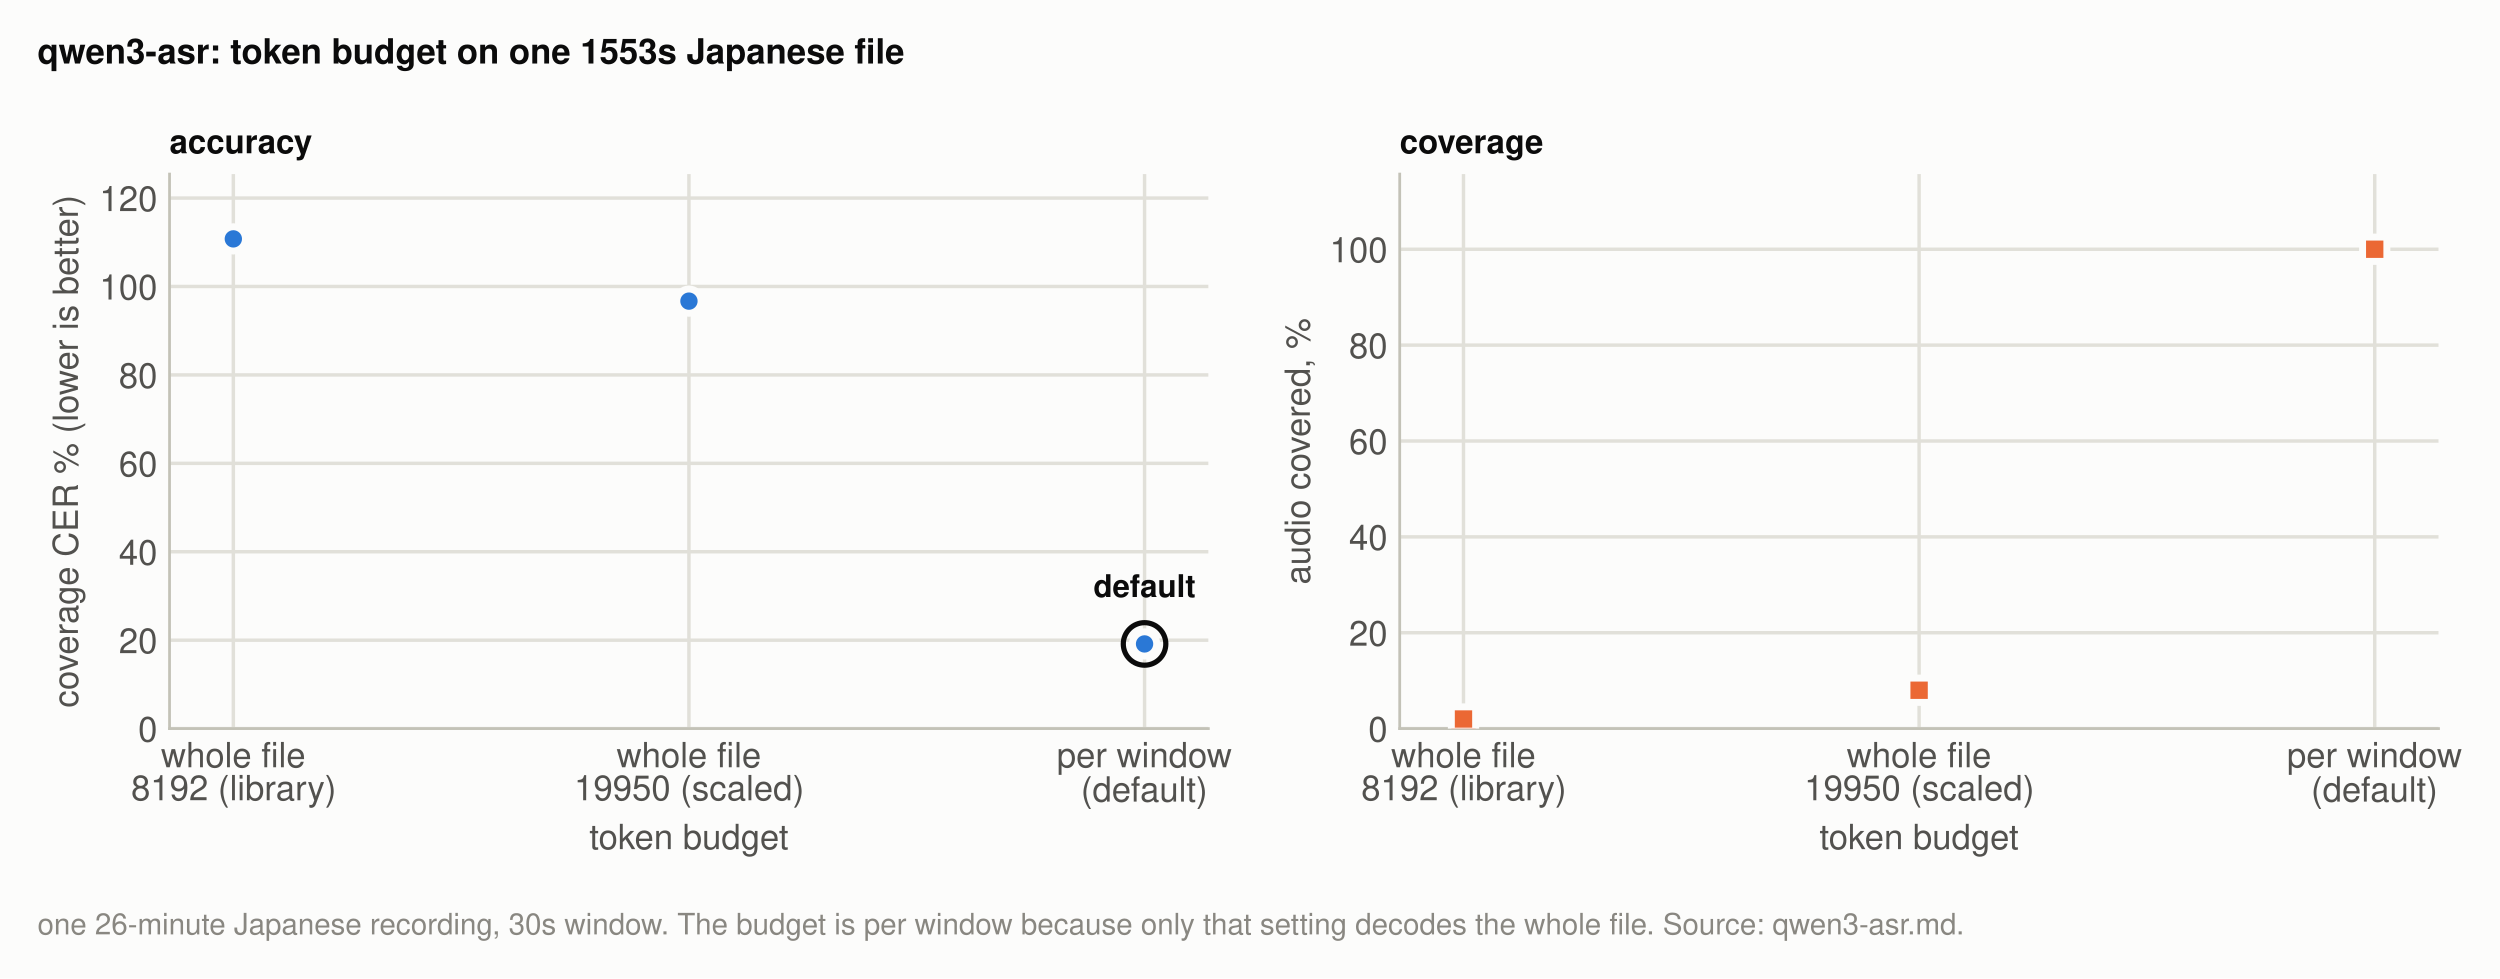
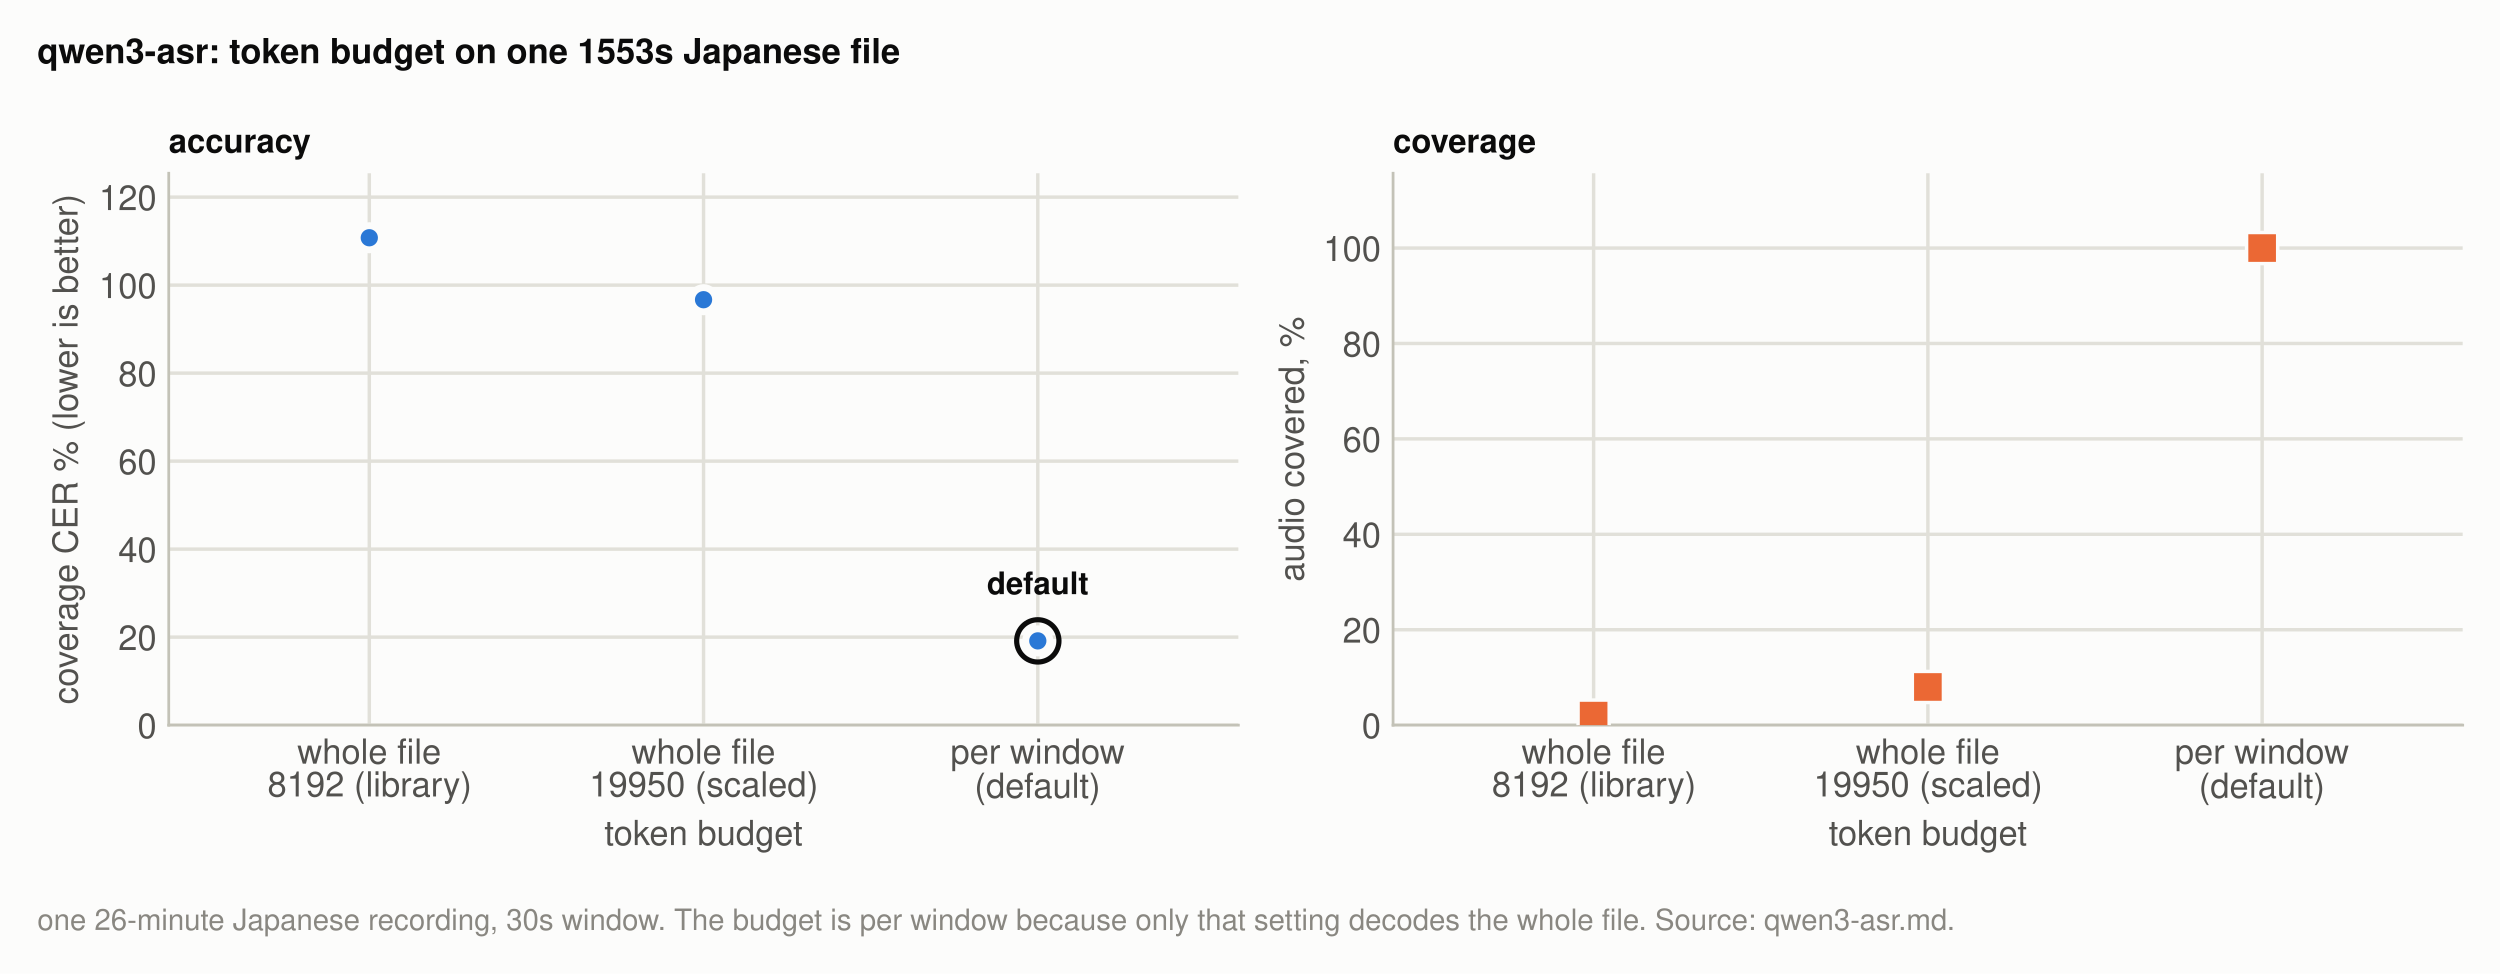
- <svg xmlns="http://www.w3.org/2000/svg" xmlns:xlink="http://www.w3.org/1999/xlink" width="720.169pt" height="281.856pt" viewBox="0 0 720.169 281.856" version="1.1">
+ <svg xmlns="http://www.w3.org/2000/svg" xmlns:xlink="http://www.w3.org/1999/xlink" width="723.6pt" height="281.856pt" viewBox="0 0 723.6 281.856" version="1.1">
  <defs>
    <style type="text/css">*{stroke-linejoin: round; stroke-linecap: butt}</style>
  </defs>
  <g id="figure_1">
    <g id="patch_1">
-       <path d="M 0 281.856  L 720.169 281.856  L 720.169 0  L 0 0  z " style="fill: #fcfcfb" />
+       <path d="M 0 281.856  L 723.6 281.856  L 723.6 0  L 0 0  z " style="fill: #fcfcfb" />
    </g>
    <g id="axes_1">
      <g id="patch_2">
-         <path d="M 48.84 209.884  L 348.085 209.884  L 348.085 50.145  L 48.84 50.145  z " style="fill: #fcfcfb" />
+         <path d="M 48.84 209.884  L 358.43 209.884  L 358.43 50.145  L 48.84 50.145  z " style="fill: #fcfcfb" />
      </g>
      <g id="matplotlib.axis_1">
        <g id="xtick_1">
          <g id="line2d_1">
-             <path d="M 67.215 209.884  L 67.215 50.145  " clip-path="url(#p2766983094)" style="fill: none; stroke: #e1e0d9; stroke-linecap: round" />
+             <path d="M 106.888 209.884  L 106.888 50.145  " clip-path="url(#p2c45c35874)" style="fill: none; stroke: #e1e0d9; stroke-linecap: round" />
          </g>
          <g id="line2d_2" />
          <g id="text_1">
-             <text style="font-size: 10px; font-family: 'Helvetica', 'Arial', 'DejaVu Sans'; fill: #52514e" transform="translate(46.37092 221.0332)">whole file</text>
-             <text style="font-size: 10px; font-family: 'Helvetica', 'Arial', 'DejaVu Sans'; fill: #52514e" transform="translate(37.76154 230.5303)">8192 (library)</text>
+             <text style="font-size: 10px; font-family: 'Helvetica', 'Arial', 'DejaVu Sans'; fill: #52514e" transform="translate(86.04445 221.0332)">whole file</text>
+             <text style="font-size: 10px; font-family: 'Helvetica', 'Arial', 'DejaVu Sans'; fill: #52514e" transform="translate(77.43507 230.5303)">8192 (library)</text>
          </g>
        </g>
        <g id="xtick_2">
          <g id="line2d_3">
-             <path d="M 198.462 209.884  L 198.462 50.145  " clip-path="url(#p2766983094)" style="fill: none; stroke: #e1e0d9; stroke-linecap: round" />
+             <path d="M 203.635 209.884  L 203.635 50.145  " clip-path="url(#p2c45c35874)" style="fill: none; stroke: #e1e0d9; stroke-linecap: round" />
          </g>
          <g id="line2d_4" />
          <g id="text_2">
-             <text style="font-size: 10px; font-family: 'Helvetica', 'Arial', 'DejaVu Sans'; fill: #52514e" transform="translate(177.6185 221.0332)">whole file</text>
-             <text style="font-size: 10px; font-family: 'Helvetica', 'Arial', 'DejaVu Sans'; fill: #52514e" transform="translate(165.3888 230.5303)">19950 (scaled)</text>
+             <text style="font-size: 10px; font-family: 'Helvetica', 'Arial', 'DejaVu Sans'; fill: #52514e" transform="translate(182.7914 221.0332)">whole file</text>
+             <text style="font-size: 10px; font-family: 'Helvetica', 'Arial', 'DejaVu Sans'; fill: #52514e" transform="translate(170.5618 230.5303)">19950 (scaled)</text>
          </g>
        </g>
        <g id="xtick_3">
          <g id="line2d_5">
-             <path d="M 329.71 209.884  L 329.71 50.145  " clip-path="url(#p2766983094)" style="fill: none; stroke: #e1e0d9; stroke-linecap: round" />
+             <path d="M 300.382 209.884  L 300.382 50.145  " clip-path="url(#p2c45c35874)" style="fill: none; stroke: #e1e0d9; stroke-linecap: round" />
          </g>
          <g id="line2d_6" />
          <g id="text_3">
-             <text style="font-size: 10px; font-family: 'Helvetica', 'Arial', 'DejaVu Sans'; fill: #52514e" transform="translate(304.4208 221.0332)">per window</text>
-             <text style="font-size: 10px; font-family: 'Helvetica', 'Arial', 'DejaVu Sans'; fill: #52514e" transform="translate(311.3693 230.9154)">(default)</text>
+             <text style="font-size: 10px; font-family: 'Helvetica', 'Arial', 'DejaVu Sans'; fill: #52514e" transform="translate(275.0931 221.0332)">per window</text>
+             <text style="font-size: 10px; font-family: 'Helvetica', 'Arial', 'DejaVu Sans'; fill: #52514e" transform="translate(282.0416 230.9154)">(default)</text>
          </g>
        </g>
        <g id="text_4">
-           <text style="font-size: 10px; font-family: 'Helvetica', 'Arial', 'DejaVu Sans'; text-anchor: middle; fill: #52514e" x="198.462" y="244.605" transform="rotate(-0 198.4623 244.605)">token budget</text>
+           <text style="font-size: 10px; font-family: 'Helvetica', 'Arial', 'DejaVu Sans'; text-anchor: middle; fill: #52514e" x="203.635" y="244.605" transform="rotate(-0 203.6352 244.605)">token budget</text>
        </g>
      </g>
      <g id="matplotlib.axis_2">
        <g id="ytick_1">
          <g id="line2d_7">
-             <path d="M 48.84 209.884  L 348.085 209.884  " clip-path="url(#p2766983094)" style="fill: none; stroke: #e1e0d9; stroke-linecap: round" />
+             <path d="M 48.84 209.884  L 358.43 209.884  " clip-path="url(#p2c45c35874)" style="fill: none; stroke: #e1e0d9; stroke-linecap: round" />
          </g>
          <g id="line2d_8" />
          <g id="text_5">
            <text style="font-size: 10px; font-family: 'Helvetica', 'Arial', 'DejaVu Sans'; text-anchor: end; fill: #52514e" x="45.34" y="213.634" transform="rotate(-0 45.34 213.6343)">0</text>
          </g>
        </g>
        <g id="ytick_2">
          <g id="line2d_9">
-             <path d="M 48.84 184.413  L 348.085 184.413  " clip-path="url(#p2766983094)" style="fill: none; stroke: #e1e0d9; stroke-linecap: round" />
+             <path d="M 48.84 184.413  L 358.43 184.413  " clip-path="url(#p2c45c35874)" style="fill: none; stroke: #e1e0d9; stroke-linecap: round" />
          </g>
          <g id="line2d_10" />
          <g id="text_6">
            <text style="font-size: 10px; font-family: 'Helvetica', 'Arial', 'DejaVu Sans'; text-anchor: end; fill: #52514e" x="45.34" y="188.163" transform="rotate(-0 45.34 188.1635)">20</text>
          </g>
        </g>
        <g id="ytick_3">
          <g id="line2d_11">
-             <path d="M 48.84 158.943  L 348.085 158.943  " clip-path="url(#p2766983094)" style="fill: none; stroke: #e1e0d9; stroke-linecap: round" />
+             <path d="M 48.84 158.943  L 358.43 158.943  " clip-path="url(#p2c45c35874)" style="fill: none; stroke: #e1e0d9; stroke-linecap: round" />
          </g>
          <g id="line2d_12" />
          <g id="text_7">
            <text style="font-size: 10px; font-family: 'Helvetica', 'Arial', 'DejaVu Sans'; text-anchor: end; fill: #52514e" x="45.34" y="162.693" transform="rotate(-0 45.34 162.6926)">40</text>
          </g>
        </g>
        <g id="ytick_4">
          <g id="line2d_13">
-             <path d="M 48.84 133.472  L 348.085 133.472  " clip-path="url(#p2766983094)" style="fill: none; stroke: #e1e0d9; stroke-linecap: round" />
+             <path d="M 48.84 133.472  L 358.43 133.472  " clip-path="url(#p2c45c35874)" style="fill: none; stroke: #e1e0d9; stroke-linecap: round" />
          </g>
          <g id="line2d_14" />
          <g id="text_8">
            <text style="font-size: 10px; font-family: 'Helvetica', 'Arial', 'DejaVu Sans'; text-anchor: end; fill: #52514e" x="45.34" y="137.222" transform="rotate(-0 45.34 137.2218)">60</text>
          </g>
        </g>
        <g id="ytick_5">
          <g id="line2d_15">
-             <path d="M 48.84 108.001  L 348.085 108.001  " clip-path="url(#p2766983094)" style="fill: none; stroke: #e1e0d9; stroke-linecap: round" />
+             <path d="M 48.84 108.001  L 358.43 108.001  " clip-path="url(#p2c45c35874)" style="fill: none; stroke: #e1e0d9; stroke-linecap: round" />
          </g>
          <g id="line2d_16" />
          <g id="text_9">
            <text style="font-size: 10px; font-family: 'Helvetica', 'Arial', 'DejaVu Sans'; text-anchor: end; fill: #52514e" x="45.34" y="111.751" transform="rotate(-0 45.34 111.751)">80</text>
          </g>
        </g>
        <g id="ytick_6">
          <g id="line2d_17">
-             <path d="M 48.84 82.53  L 348.085 82.53  " clip-path="url(#p2766983094)" style="fill: none; stroke: #e1e0d9; stroke-linecap: round" />
+             <path d="M 48.84 82.53  L 358.43 82.53  " clip-path="url(#p2c45c35874)" style="fill: none; stroke: #e1e0d9; stroke-linecap: round" />
          </g>
          <g id="line2d_18" />
          <g id="text_10">
            <text style="font-size: 10px; font-family: 'Helvetica', 'Arial', 'DejaVu Sans'; text-anchor: end; fill: #52514e" x="45.34" y="86.28" transform="rotate(-0 45.34 86.28014)">100</text>
          </g>
        </g>
        <g id="ytick_7">
          <g id="line2d_19">
-             <path d="M 48.84 57.059  L 348.085 57.059  " clip-path="url(#p2766983094)" style="fill: none; stroke: #e1e0d9; stroke-linecap: round" />
+             <path d="M 48.84 57.059  L 358.43 57.059  " clip-path="url(#p2c45c35874)" style="fill: none; stroke: #e1e0d9; stroke-linecap: round" />
          </g>
          <g id="line2d_20" />
          <g id="text_11">
            <text style="font-size: 10px; font-family: 'Helvetica', 'Arial', 'DejaVu Sans'; text-anchor: end; fill: #52514e" x="45.34" y="60.809" transform="rotate(-0 45.34 60.80931)">120</text>
          </g>
        </g>
        <g id="text_12">
          <text style="font-size: 10px; font-family: 'Helvetica', 'Arial', 'DejaVu Sans'; text-anchor: middle; fill: #52514e" x="22.445" y="130.015" transform="rotate(-90 22.44469 130.0146)">coverage CER % (lower is better)</text>
        </g>
      </g>
      <g id="patch_3">
        <path d="M 48.84 209.884  L 48.84 50.145  " style="fill: none; stroke: #c3c2b7; stroke-width: 0.8; stroke-linejoin: miter; stroke-linecap: square" />
      </g>
      <g id="patch_4">
-         <path d="M 48.84 209.884  L 348.085 209.884  " style="fill: none; stroke: #c3c2b7; stroke-width: 0.8; stroke-linejoin: miter; stroke-linecap: square" />
+         <path d="M 48.84 209.884  L 358.43 209.884  " style="fill: none; stroke: #c3c2b7; stroke-width: 0.8; stroke-linejoin: miter; stroke-linecap: square" />
      </g>
      <g id="line2d_21">
        <defs>
          <path id="me25996a3b5" d="M 0 3.5  C 0.928 3.5 1.819 3.131 2.475 2.475  C 3.131 1.819 3.5 0.928 3.5 0  C 3.5 -0.928 3.131 -1.819 2.475 -2.475  C 1.819 -3.131 0.928 -3.5 0 -3.5  C -0.928 -3.5 -1.819 -3.131 -2.475 -2.475  C -3.131 -1.819 -3.5 -0.928 -3.5 0  C -3.5 0.928 -3.131 1.819 -2.475 2.475  C -1.819 3.131 -0.928 3.5 0 3.5  z " style="stroke: #fcfcfb; stroke-width: 2" />
        </defs>
-         <g clip-path="url(#p2766983094)">
-           <use xlink:href="#me25996a3b5" x="67.215" y="68.814" style="fill: #2a78d6; stroke: #fcfcfb; stroke-width: 2" />
-           <use xlink:href="#me25996a3b5" x="198.462" y="86.746" style="fill: #2a78d6; stroke: #fcfcfb; stroke-width: 2" />
-           <use xlink:href="#me25996a3b5" x="329.71" y="185.496" style="fill: #2a78d6; stroke: #fcfcfb; stroke-width: 2" />
+         <g clip-path="url(#p2c45c35874)">
+           <use xlink:href="#me25996a3b5" x="106.888" y="68.814" style="fill: #2a78d6; stroke: #fcfcfb; stroke-width: 2" />
+           <use xlink:href="#me25996a3b5" x="203.635" y="86.746" style="fill: #2a78d6; stroke: #fcfcfb; stroke-width: 2" />
+           <use xlink:href="#me25996a3b5" x="300.382" y="185.496" style="fill: #2a78d6; stroke: #fcfcfb; stroke-width: 2" />
        </g>
      </g>
      <g id="text_13">
-         <text style="font-weight: 700; font-size: 9px; font-family: 'Helvetica', 'Arial', 'DejaVu Sans'; text-anchor: middle; fill: #0b0b0b" x="329.71" y="171.967" transform="rotate(-0 329.7099 171.9667)">default</text>
+         <text style="font-weight: 700; font-size: 9px; font-family: 'Helvetica', 'Arial', 'DejaVu Sans'; text-anchor: middle; fill: #0b0b0b" x="300.382" y="171.967" transform="rotate(-0 300.3822 171.9667)">default</text>
      </g>
      <g id="text_14">
        <text style="font-weight: 700; font-size: 9.5px; font-family: 'Helvetica', 'Arial', 'DejaVu Sans'; text-anchor: start; fill: #0b0b0b" x="48.84" y="44.145" transform="rotate(-0 48.84 44.145)">accuracy</text>
      </g>
      <g id="PathCollection_1">
-         <path d="M 329.71 191.62  C 331.334 191.62 332.892 190.974 334.04 189.826  C 335.188 188.678 335.834 187.12 335.834 185.496  C 335.834 183.872 335.188 182.314 334.04 181.166  C 332.892 180.017 331.334 179.372 329.71 179.372  C 328.086 179.372 326.528 180.017 325.38 181.166  C 324.231 182.314 323.586 183.872 323.586 185.496  C 323.586 187.12 324.231 188.678 325.38 189.826  C 326.528 190.974 328.086 191.62 329.71 191.62  L 329.71 191.62  z " clip-path="url(#p2766983094)" style="fill: none; stroke: #0b0b0b; stroke-width: 1.5" />
+         <path d="M 300.382 191.62  C 302.006 191.62 303.564 190.974 304.712 189.826  C 305.861 188.678 306.506 187.12 306.506 185.496  C 306.506 183.872 305.861 182.314 304.712 181.166  C 303.564 180.017 302.006 179.372 300.382 179.372  C 298.758 179.372 297.2 180.017 296.052 181.166  C 294.904 182.314 294.258 183.872 294.258 185.496  C 294.258 187.12 294.904 188.678 296.052 189.826  C 297.2 190.974 298.758 191.62 300.382 191.62  L 300.382 191.62  z " clip-path="url(#p2c45c35874)" style="fill: none; stroke: #0b0b0b; stroke-width: 1.5" />
      </g>
    </g>
    <g id="axes_2">
      <g id="patch_5">
-         <path d="M 403.21 209.884  L 702.454 209.884  L 702.454 50.145  L 403.21 50.145  z " style="fill: #fcfcfb" />
+         <path d="M 403.21 209.884  L 712.8 209.884  L 712.8 50.145  L 403.21 50.145  z " style="fill: #fcfcfb" />
      </g>
      <g id="matplotlib.axis_3">
        <g id="xtick_4">
          <g id="line2d_22">
-             <path d="M 421.584 209.884  L 421.584 50.145  " clip-path="url(#p51157fcf82)" style="fill: none; stroke: #e1e0d9; stroke-linecap: round" />
+             <path d="M 461.258 209.884  L 461.258 50.145  " clip-path="url(#pff8250ff27)" style="fill: none; stroke: #e1e0d9; stroke-linecap: round" />
          </g>
          <g id="line2d_23" />
          <g id="text_15">
-             <text style="font-size: 10px; font-family: 'Helvetica', 'Arial', 'DejaVu Sans'; fill: #52514e" transform="translate(400.7405 221.0332)">whole file</text>
-             <text style="font-size: 10px; font-family: 'Helvetica', 'Arial', 'DejaVu Sans'; fill: #52514e" transform="translate(392.1311 230.5303)">8192 (library)</text>
+             <text style="font-size: 10px; font-family: 'Helvetica', 'Arial', 'DejaVu Sans'; fill: #52514e" transform="translate(440.4141 221.0332)">whole file</text>
+             <text style="font-size: 10px; font-family: 'Helvetica', 'Arial', 'DejaVu Sans'; fill: #52514e" transform="translate(431.8047 230.5303)">8192 (library)</text>
          </g>
        </g>
        <g id="xtick_5">
          <g id="line2d_24">
-             <path d="M 552.832 209.884  L 552.832 50.145  " clip-path="url(#p51157fcf82)" style="fill: none; stroke: #e1e0d9; stroke-linecap: round" />
+             <path d="M 558.005 209.884  L 558.005 50.145  " clip-path="url(#pff8250ff27)" style="fill: none; stroke: #e1e0d9; stroke-linecap: round" />
          </g>
          <g id="line2d_25" />
          <g id="text_16">
-             <text style="font-size: 10px; font-family: 'Helvetica', 'Arial', 'DejaVu Sans'; fill: #52514e" transform="translate(531.9881 221.0332)">whole file</text>
-             <text style="font-size: 10px; font-family: 'Helvetica', 'Arial', 'DejaVu Sans'; fill: #52514e" transform="translate(519.7584 230.5303)">19950 (scaled)</text>
+             <text style="font-size: 10px; font-family: 'Helvetica', 'Arial', 'DejaVu Sans'; fill: #52514e" transform="translate(537.1611 221.0332)">whole file</text>
+             <text style="font-size: 10px; font-family: 'Helvetica', 'Arial', 'DejaVu Sans'; fill: #52514e" transform="translate(524.9314 230.5303)">19950 (scaled)</text>
          </g>
        </g>
        <g id="xtick_6">
          <g id="line2d_26">
-             <path d="M 684.079 209.884  L 684.079 50.145  " clip-path="url(#p51157fcf82)" style="fill: none; stroke: #e1e0d9; stroke-linecap: round" />
+             <path d="M 654.752 209.884  L 654.752 50.145  " clip-path="url(#pff8250ff27)" style="fill: none; stroke: #e1e0d9; stroke-linecap: round" />
          </g>
          <g id="line2d_27" />
          <g id="text_17">
-             <text style="font-size: 10px; font-family: 'Helvetica', 'Arial', 'DejaVu Sans'; fill: #52514e" transform="translate(658.7904 221.0332)">per window</text>
-             <text style="font-size: 10px; font-family: 'Helvetica', 'Arial', 'DejaVu Sans'; fill: #52514e" transform="translate(665.7389 230.9154)">(default)</text>
+             <text style="font-size: 10px; font-family: 'Helvetica', 'Arial', 'DejaVu Sans'; fill: #52514e" transform="translate(629.4627 221.0332)">per window</text>
+             <text style="font-size: 10px; font-family: 'Helvetica', 'Arial', 'DejaVu Sans'; fill: #52514e" transform="translate(636.4112 230.9154)">(default)</text>
          </g>
        </g>
        <g id="text_18">
-           <text style="font-size: 10px; font-family: 'Helvetica', 'Arial', 'DejaVu Sans'; text-anchor: middle; fill: #52514e" x="552.832" y="244.605" transform="rotate(-0 552.8319 244.605)">token budget</text>
+           <text style="font-size: 10px; font-family: 'Helvetica', 'Arial', 'DejaVu Sans'; text-anchor: middle; fill: #52514e" x="558.005" y="244.605" transform="rotate(-0 558.0048 244.605)">token budget</text>
        </g>
      </g>
      <g id="matplotlib.axis_4">
        <g id="ytick_8">
          <g id="line2d_28">
-             <path d="M 403.21 209.884  L 702.454 209.884  " clip-path="url(#p51157fcf82)" style="fill: none; stroke: #e1e0d9; stroke-linecap: round" />
+             <path d="M 403.21 209.884  L 712.8 209.884  " clip-path="url(#pff8250ff27)" style="fill: none; stroke: #e1e0d9; stroke-linecap: round" />
          </g>
          <g id="line2d_29" />
          <g id="text_19">
            <text style="font-size: 10px; font-family: 'Helvetica', 'Arial', 'DejaVu Sans'; text-anchor: end; fill: #52514e" x="399.71" y="213.634" transform="rotate(-0 399.7096 213.6343)">0</text>
          </g>
        </g>
        <g id="ytick_9">
          <g id="line2d_30">
-             <path d="M 403.21 182.267  L 702.454 182.267  " clip-path="url(#p51157fcf82)" style="fill: none; stroke: #e1e0d9; stroke-linecap: round" />
+             <path d="M 403.21 182.267  L 712.8 182.267  " clip-path="url(#pff8250ff27)" style="fill: none; stroke: #e1e0d9; stroke-linecap: round" />
          </g>
          <g id="line2d_31" />
          <g id="text_20">
            <text style="font-size: 10px; font-family: 'Helvetica', 'Arial', 'DejaVu Sans'; text-anchor: end; fill: #52514e" x="399.71" y="186.017" transform="rotate(-0 399.7096 186.0169)">20</text>
          </g>
        </g>
        <g id="ytick_10">
          <g id="line2d_32">
-             <path d="M 403.21 154.649  L 702.454 154.649  " clip-path="url(#p51157fcf82)" style="fill: none; stroke: #e1e0d9; stroke-linecap: round" />
+             <path d="M 403.21 154.649  L 712.8 154.649  " clip-path="url(#pff8250ff27)" style="fill: none; stroke: #e1e0d9; stroke-linecap: round" />
          </g>
          <g id="line2d_33" />
          <g id="text_21">
            <text style="font-size: 10px; font-family: 'Helvetica', 'Arial', 'DejaVu Sans'; text-anchor: end; fill: #52514e" x="399.71" y="158.399" transform="rotate(-0 399.7096 158.3994)">40</text>
          </g>
        </g>
        <g id="ytick_11">
          <g id="line2d_34">
-             <path d="M 403.21 127.032  L 702.454 127.032  " clip-path="url(#p51157fcf82)" style="fill: none; stroke: #e1e0d9; stroke-linecap: round" />
+             <path d="M 403.21 127.032  L 712.8 127.032  " clip-path="url(#pff8250ff27)" style="fill: none; stroke: #e1e0d9; stroke-linecap: round" />
          </g>
          <g id="line2d_35" />
          <g id="text_22">
            <text style="font-size: 10px; font-family: 'Helvetica', 'Arial', 'DejaVu Sans'; text-anchor: end; fill: #52514e" x="399.71" y="130.782" transform="rotate(-0 399.7096 130.782)">60</text>
          </g>
        </g>
        <g id="ytick_12">
          <g id="line2d_36">
-             <path d="M 403.21 99.415  L 702.454 99.415  " clip-path="url(#p51157fcf82)" style="fill: none; stroke: #e1e0d9; stroke-linecap: round" />
+             <path d="M 403.21 99.415  L 712.8 99.415  " clip-path="url(#pff8250ff27)" style="fill: none; stroke: #e1e0d9; stroke-linecap: round" />
          </g>
          <g id="line2d_37" />
          <g id="text_23">
            <text style="font-size: 10px; font-family: 'Helvetica', 'Arial', 'DejaVu Sans'; text-anchor: end; fill: #52514e" x="399.71" y="103.165" transform="rotate(-0 399.7096 103.1645)">80</text>
          </g>
        </g>
        <g id="ytick_13">
          <g id="line2d_38">
-             <path d="M 403.21 71.797  L 702.454 71.797  " clip-path="url(#p51157fcf82)" style="fill: none; stroke: #e1e0d9; stroke-linecap: round" />
+             <path d="M 403.21 71.797  L 712.8 71.797  " clip-path="url(#pff8250ff27)" style="fill: none; stroke: #e1e0d9; stroke-linecap: round" />
          </g>
          <g id="line2d_39" />
          <g id="text_24">
            <text style="font-size: 10px; font-family: 'Helvetica', 'Arial', 'DejaVu Sans'; text-anchor: end; fill: #52514e" x="399.71" y="75.547" transform="rotate(-0 399.7096 75.54708)">100</text>
          </g>
        </g>
        <g id="text_25">
          <text style="font-size: 10px; font-family: 'Helvetica', 'Arial', 'DejaVu Sans'; text-anchor: middle; fill: #52514e" x="377.328" y="130.015" transform="rotate(-90 377.3276 130.0146)">audio covered, %</text>
        </g>
      </g>
      <g id="patch_6">
        <path d="M 403.21 209.884  L 403.21 50.145  " style="fill: none; stroke: #c3c2b7; stroke-width: 0.8; stroke-linejoin: miter; stroke-linecap: square" />
      </g>
      <g id="patch_7">
-         <path d="M 403.21 209.884  L 702.454 209.884  " style="fill: none; stroke: #c3c2b7; stroke-width: 0.8; stroke-linejoin: miter; stroke-linecap: square" />
+         <path d="M 403.21 209.884  L 712.8 209.884  " style="fill: none; stroke: #c3c2b7; stroke-width: 0.8; stroke-linejoin: miter; stroke-linecap: square" />
      </g>
      <g id="line2d_40">
        <defs>
-           <path id="me554fd9b04" d="M -3.5 3.5  L 3.5 3.5  L 3.5 -3.5  L -3.5 -3.5  z " style="stroke: #fcfcfb; stroke-width: 2; stroke-linejoin: miter" />
+           <path id="m1132983ee9" d="M -4.5 4.5  L 4.5 4.5  L 4.5 -4.5  L -4.5 -4.5  z " style="stroke: #fcfcfb; stroke-linejoin: miter" />
        </defs>
-         <g clip-path="url(#p51157fcf82)">
-           <use xlink:href="#me554fd9b04" x="421.584" y="207.123" style="fill: #eb6834; stroke: #fcfcfb; stroke-width: 2; stroke-linejoin: miter" />
-           <use xlink:href="#me554fd9b04" x="552.832" y="198.837" style="fill: #eb6834; stroke: #fcfcfb; stroke-width: 2; stroke-linejoin: miter" />
-           <use xlink:href="#me554fd9b04" x="684.079" y="71.797" style="fill: #eb6834; stroke: #fcfcfb; stroke-width: 2; stroke-linejoin: miter" />
+         <g clip-path="url(#pff8250ff27)">
+           <use xlink:href="#m1132983ee9" x="461.258" y="207.123" style="fill: #eb6834; stroke: #fcfcfb; stroke-linejoin: miter" />
+           <use xlink:href="#m1132983ee9" x="558.005" y="198.837" style="fill: #eb6834; stroke: #fcfcfb; stroke-linejoin: miter" />
+           <use xlink:href="#m1132983ee9" x="654.752" y="71.797" style="fill: #eb6834; stroke: #fcfcfb; stroke-linejoin: miter" />
        </g>
      </g>
      <g id="text_26">
        <text style="font-weight: 700; font-size: 9.5px; font-family: 'Helvetica', 'Arial', 'DejaVu Sans'; text-anchor: start; fill: #0b0b0b" x="403.21" y="44.145" transform="rotate(-0 403.2096 44.145)">coverage</text>
      </g>
    </g>
    <g id="text_27">
      <text style="font-weight: 700; font-size: 10px; font-family: 'Helvetica', 'Arial', 'DejaVu Sans'; text-anchor: start; fill: #0b0b0b" x="10.8" y="18.3" transform="rotate(-0 10.8 18.3)">qwen3-asr: token budget on one 1553s Japanese file</text>
    </g>
    <g id="text_28">
      <text style="font-size: 8.5px; font-family: 'Helvetica', 'Arial', 'DejaVu Sans'; text-anchor: start; fill: #898781" x="10.8" y="269.175" transform="rotate(-0 10.8 269.175)">one 26-minute Japanese recording, 30s window. The budget is per window because only that setting decodes the whole file. Source: qwen3-asr.md.</text>
    </g>
  </g>
  <defs>
-     <clipPath id="p2766983094">
-       <rect x="48.84" y="50.145" width="299.245" height="159.739" />
+     <clipPath id="p2c45c35874">
+       <rect x="48.84" y="50.145" width="309.59" height="159.739" />
    </clipPath>
-     <clipPath id="p51157fcf82">
-       <rect x="403.21" y="50.145" width="299.245" height="159.739" />
+     <clipPath id="pff8250ff27">
+       <rect x="403.21" y="50.145" width="309.59" height="159.739" />
    </clipPath>
  </defs>
</svg>
